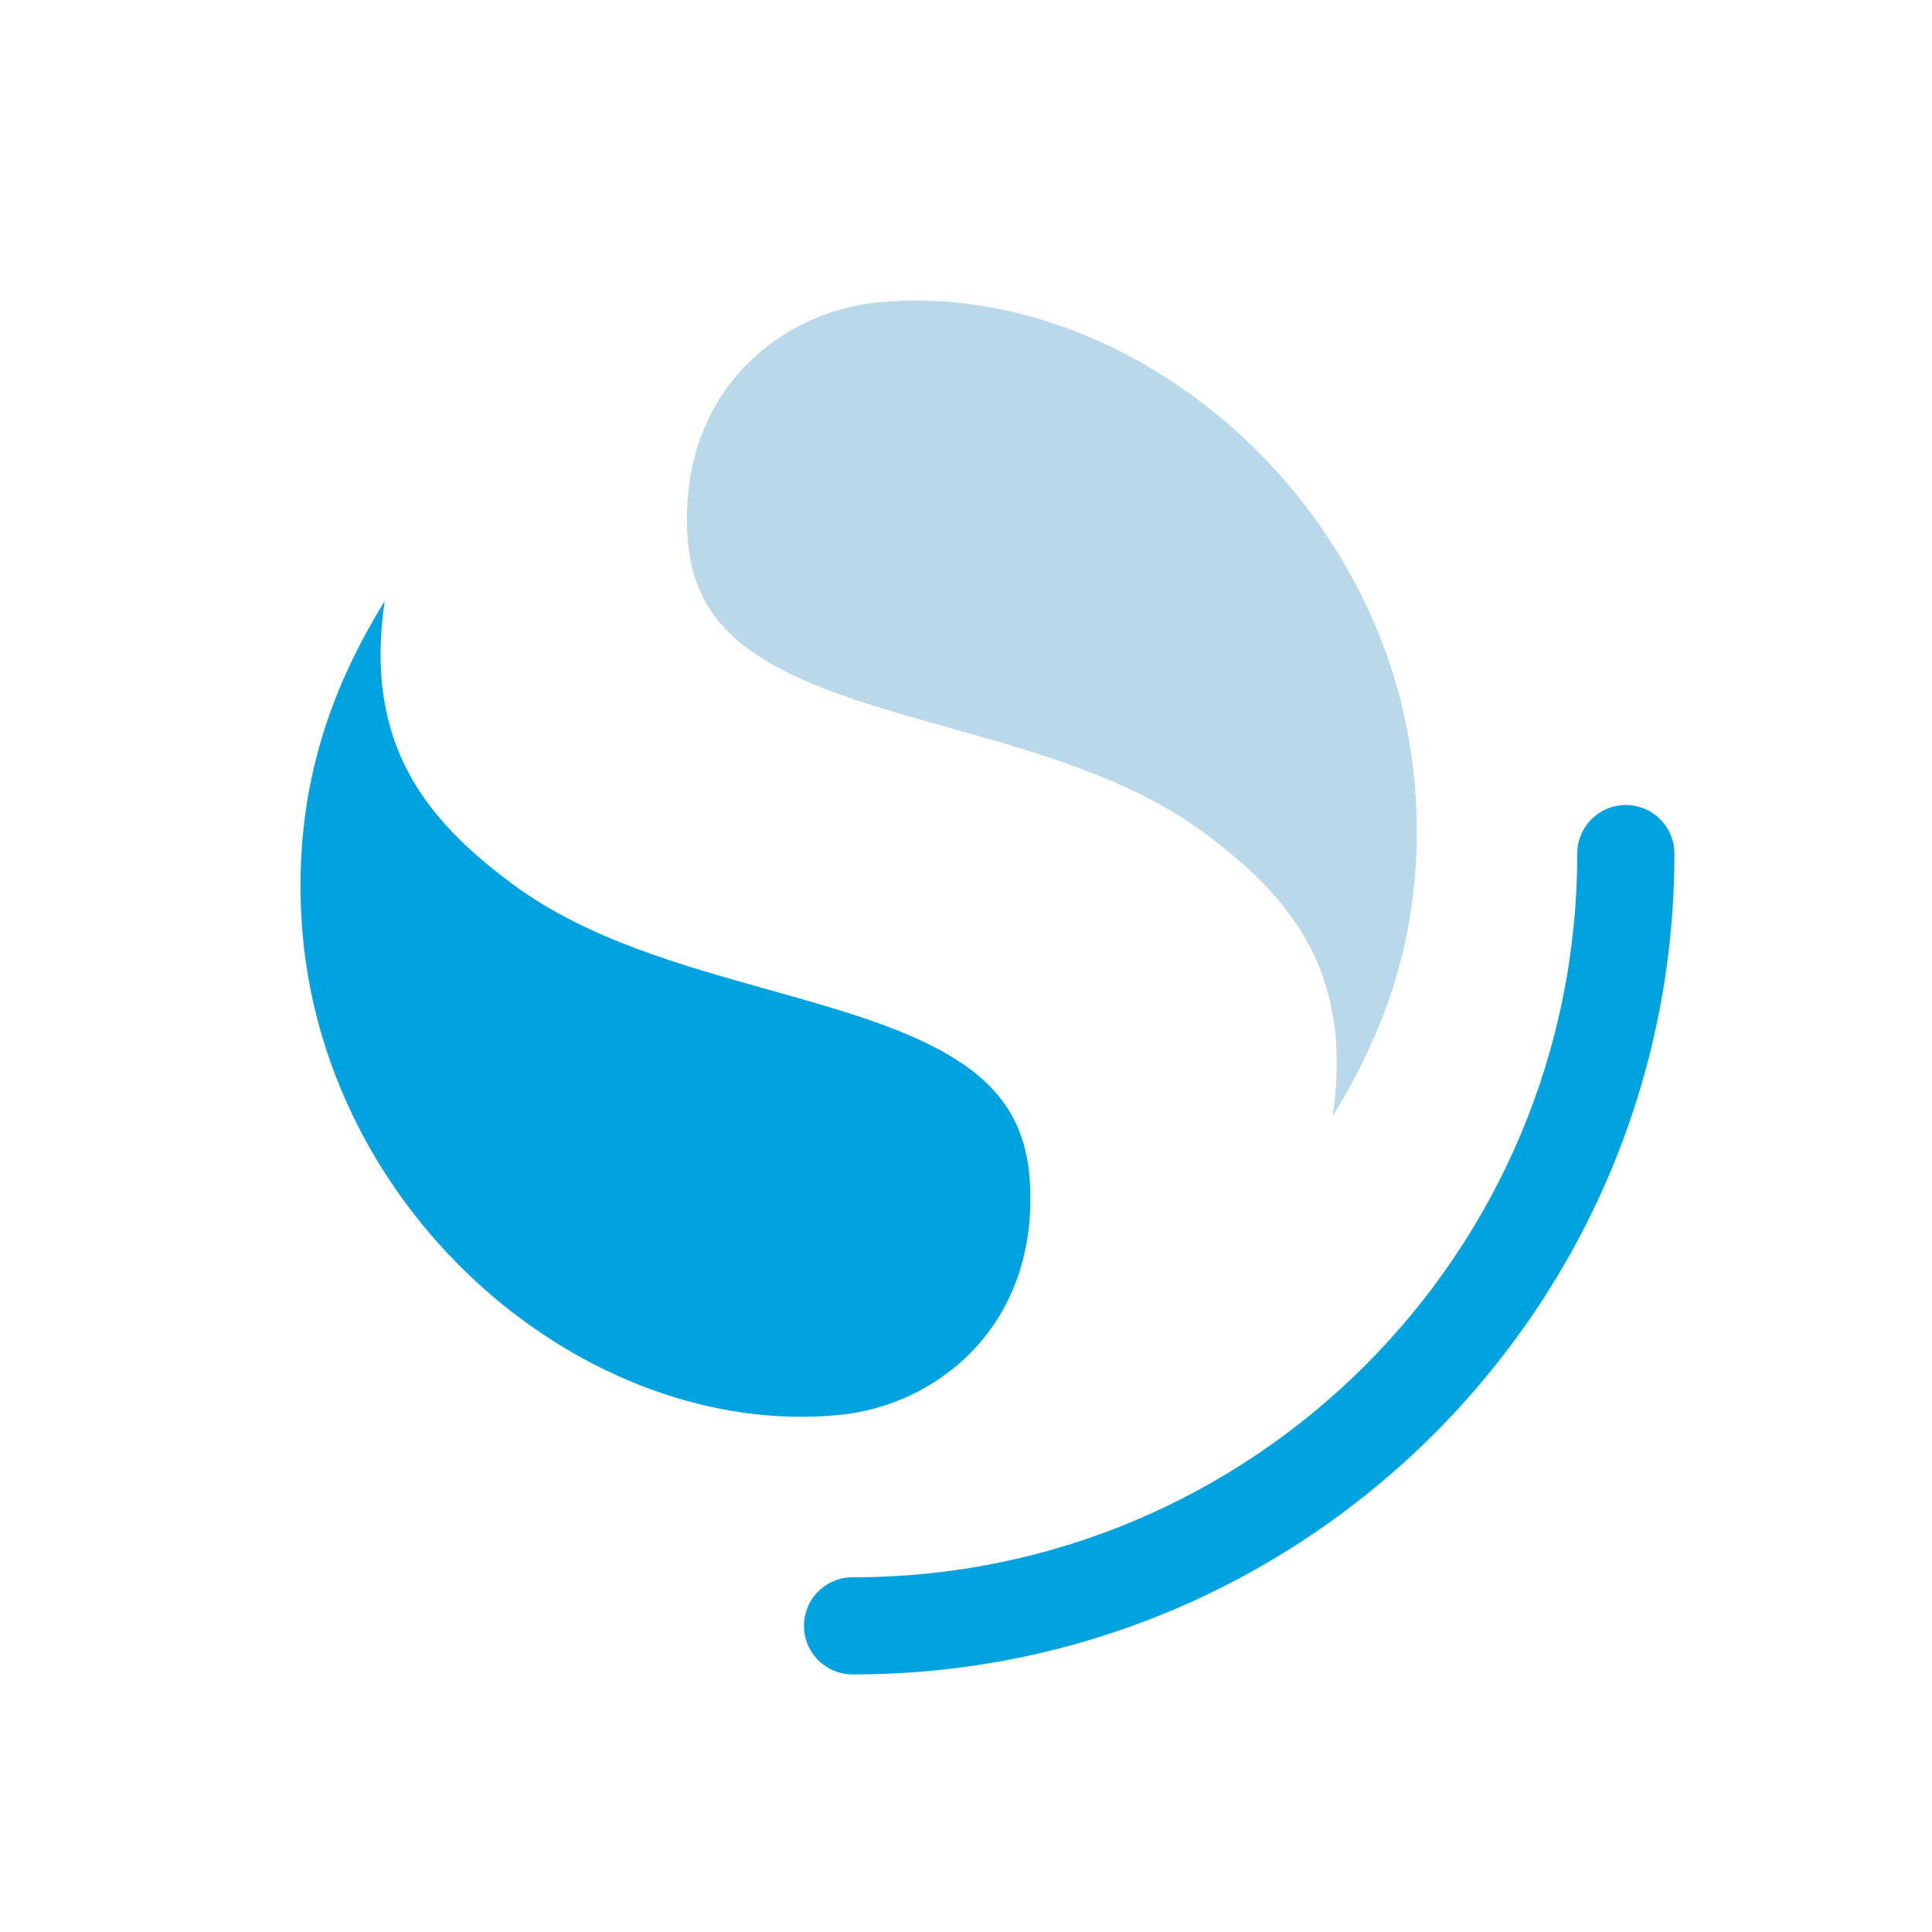
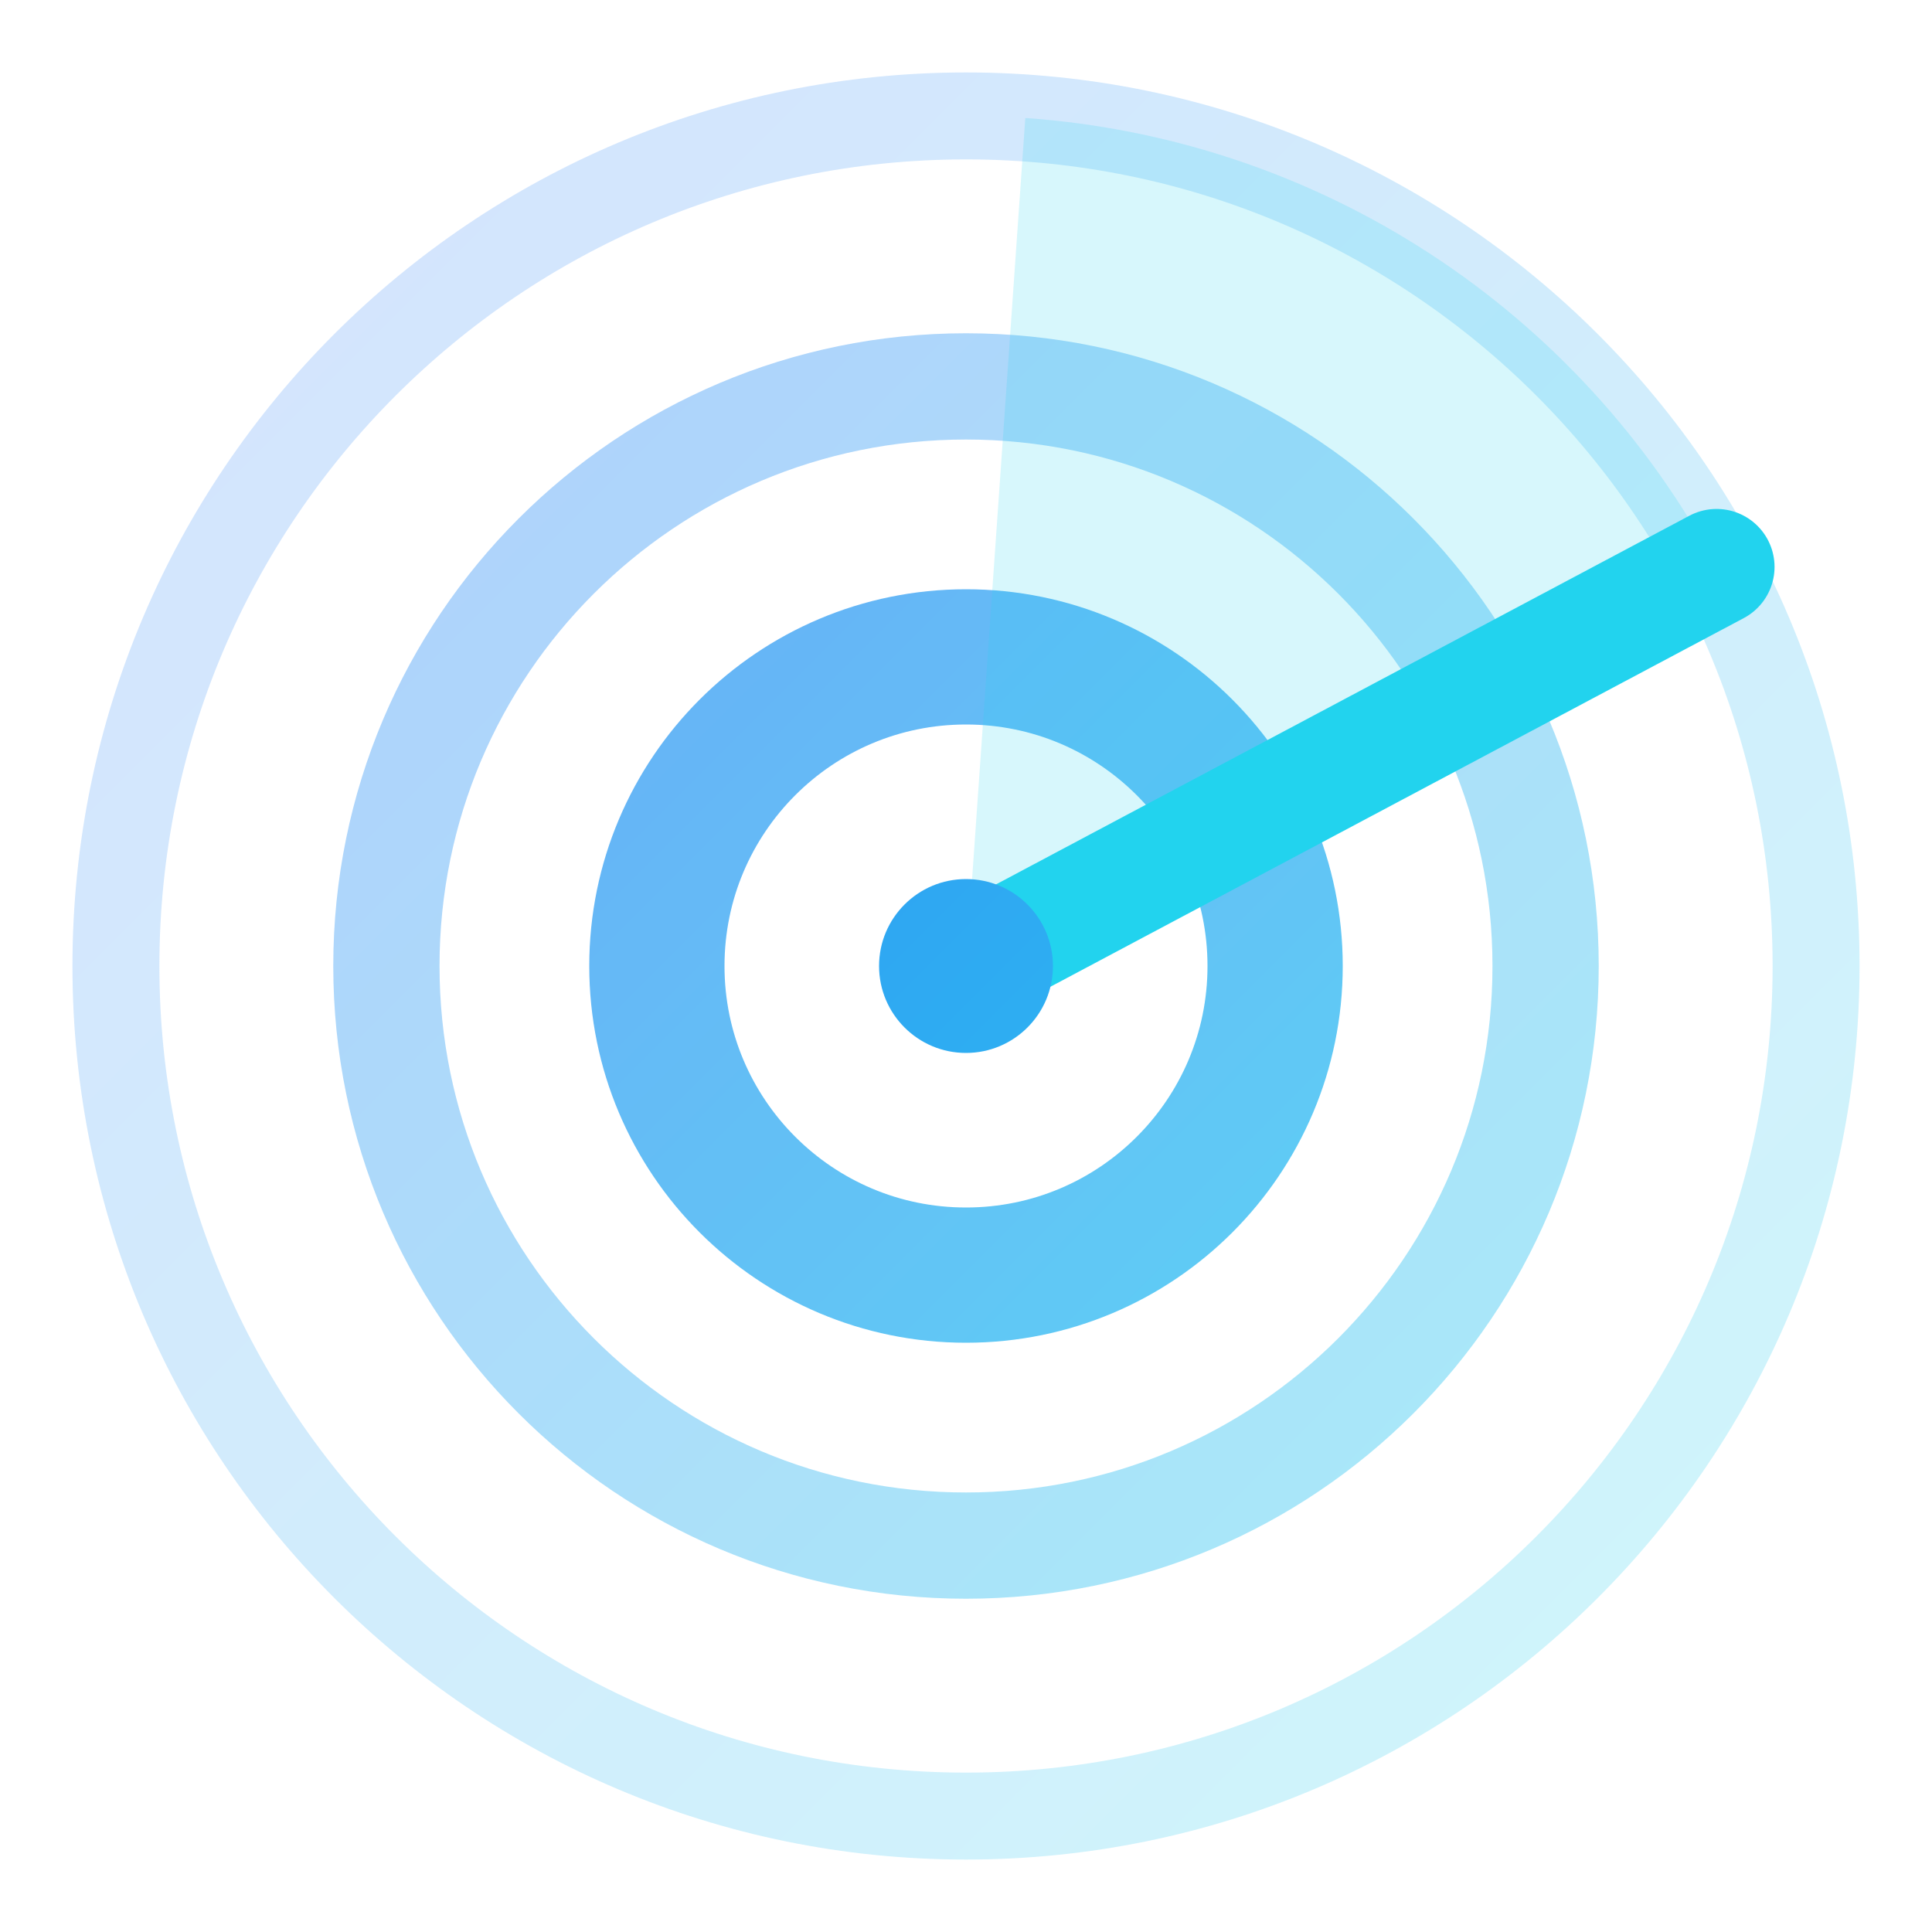
- <svg xmlns="http://www.w3.org/2000/svg" fill="none" viewBox="0 0 90 90">
-   <style>.a{fill:#00A3E0}.b{fill:#B9D9EB}</style>
+ <svg xmlns="http://www.w3.org/2000/svg" viewBox="0 0 100 100" width="120" height="120">
+   <defs>
+     <linearGradient id="g" x1="10" y1="10" x2="90" y2="90" gradientUnits="userSpaceOnUse">
+       <stop offset="0" stop-color="#3B82F6" />
+       <stop offset="1" stop-color="#22D3EE" />
+     </linearGradient>
+   </defs>
+   <g fill="none" stroke="url(#g)" stroke-linecap="round">
+     <circle cx="50" cy="50" r="44" stroke-width="4.5" opacity="0.22" />
+     <circle cx="50" cy="50" r="30" stroke-width="5.5" opacity="0.4" />
+     <circle cx="50" cy="50" r="16" stroke-width="7" opacity="0.75" />
+   </g>
  <g>
-     <path class="a" d="M75.737 37.5a2.263 2.263 0 0 0-2.262 2.263c0 18.618-15.094 33.712-33.712 33.712a2.263 2.263 0 1 0 0 4.525C60.88 78 78 60.88 78 39.763a2.263 2.263 0 0 0-2.263-2.263Z" />
-     <animateTransform attributeName="transform" dur="1.5s" from="0 40 40" keyTimes="0; .3; .7; 1" repeatCount="indefinite" to="359.9 40 40" type="rotate" values="0 40 40; 15 40 40; 340 40 40; 359.9 40 40" />
+     <path d="M50 50 L 53.069 6.107 A 44 44 0 0 1 88.85 29.343 Z" fill="#22D3EE" opacity="0.18" />
+     <line x1="50" y1="50" x2="88.85" y2="29.343" stroke="#22D3EE" stroke-width="6" stroke-linecap="round" />
+     <animateTransform attributeName="transform" type="rotate" from="0 50 50" to="360 50 50" dur="1.4s" repeatCount="indefinite" />
  </g>
-   <path class="b" d="M62.081 52c2.176-3.55 4.28-8.282 3.867-14.908-.858-13.725-13.29-24.137-25.027-23.008-4.596.441-9.314 4.187-8.895 10.896.182 2.916 1.61 4.637 3.928 5.96 2.208 1.26 5.044 2.057 8.259 2.961 3.883 1.092 8.388 2.32 11.85 4.87 4.15 3.059 6.986 6.603 6.018 13.229Z" />
-   <path class="a" d="M17.919 28c-2.176 3.55-4.28 8.282-3.867 14.908.858 13.725 13.29 24.137 25.027 23.008 4.596-.441 9.314-4.187 8.895-10.896-.182-2.916-1.61-4.637-3.928-5.96-2.208-1.26-5.044-2.057-8.259-2.961-3.883-1.092-8.388-2.32-11.85-4.87-4.15-3.059-6.986-6.603-6.018-13.229Z" />
+   <circle cx="50" cy="50" r="4.5" fill="url(#g)" />
</svg>
